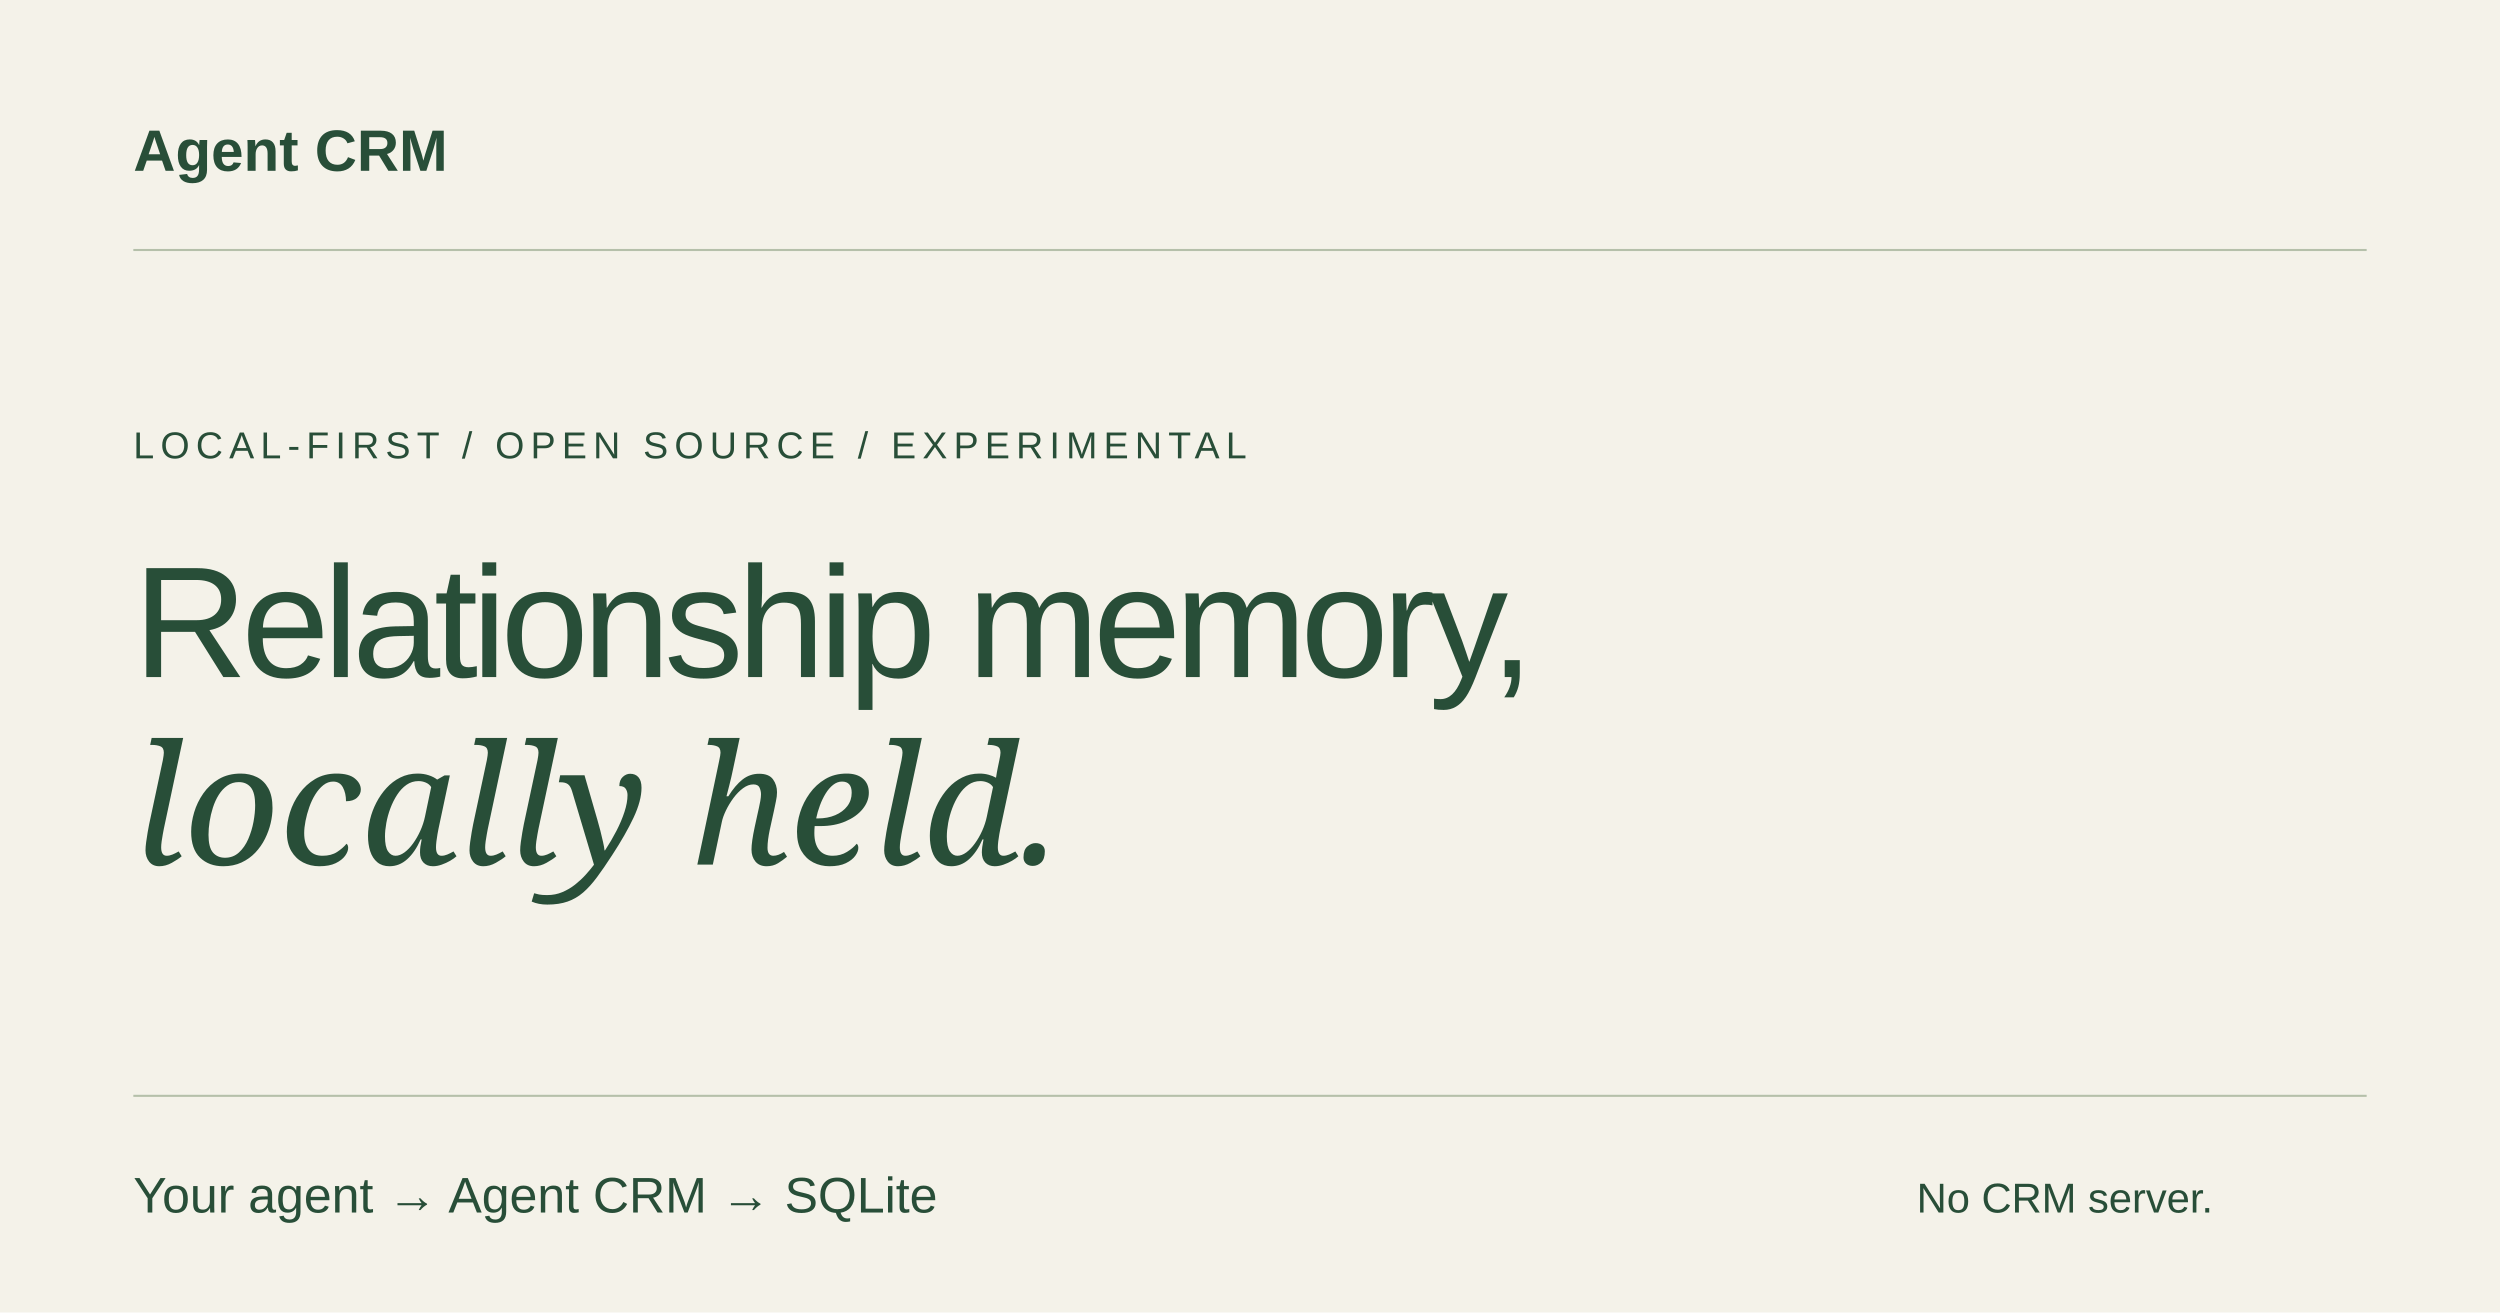
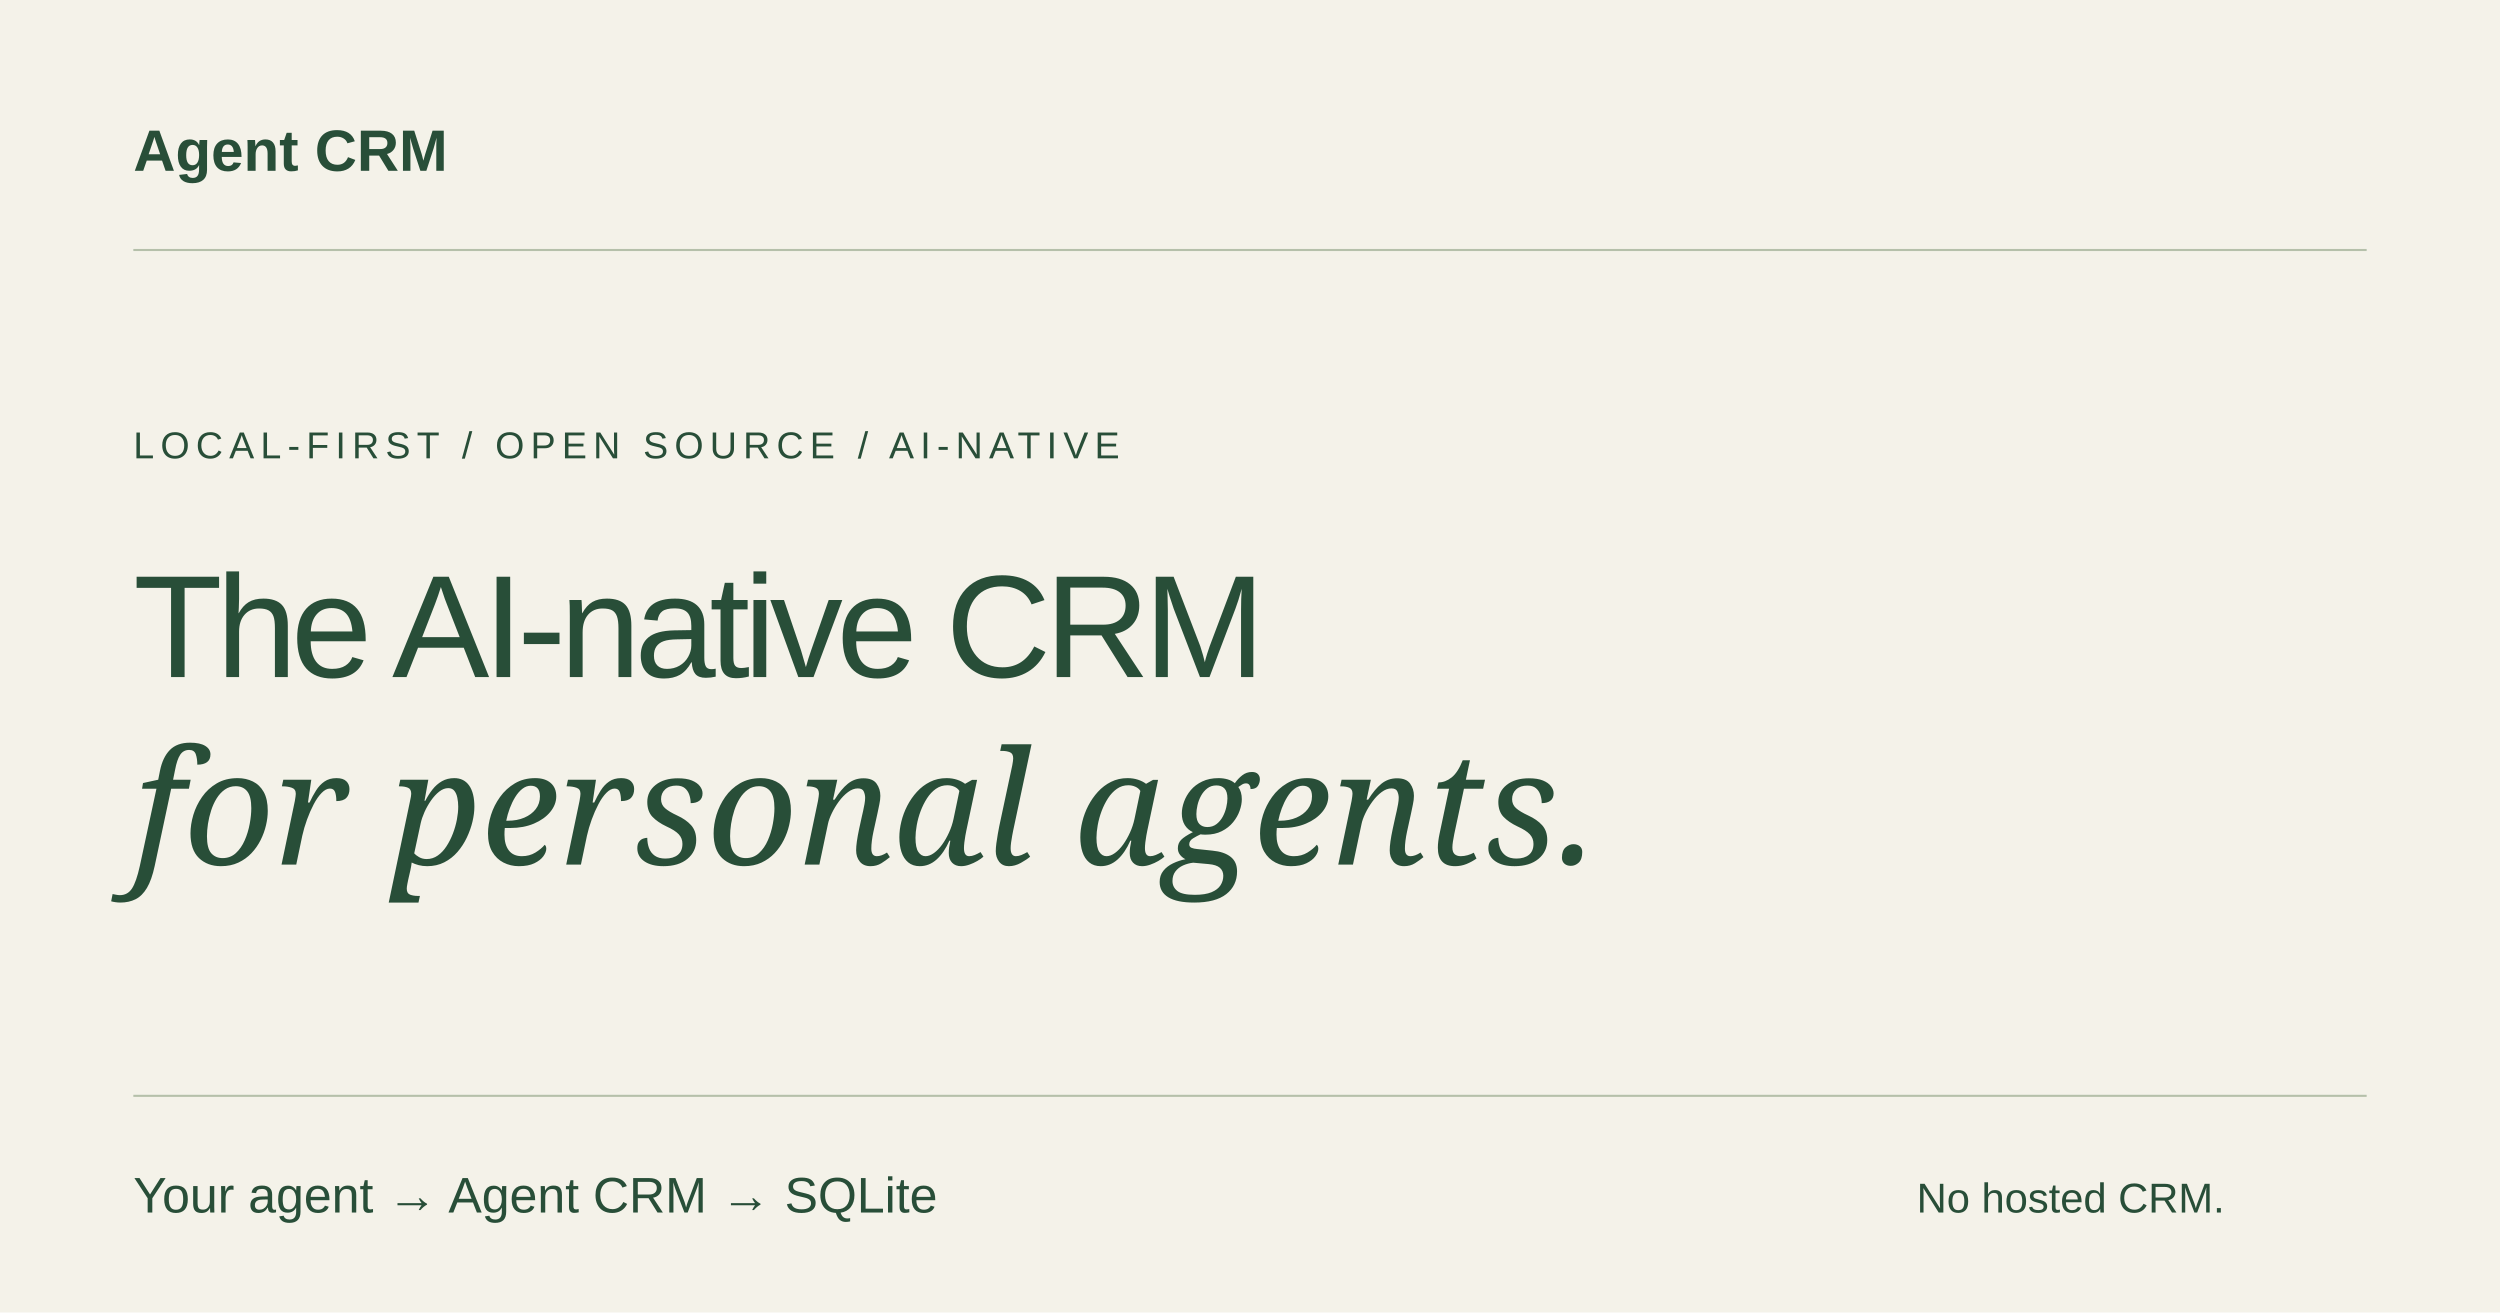
<svg xmlns="http://www.w3.org/2000/svg" width="1200" height="630" viewBox="0 0 1200 630">
  <rect width="1200" height="630" fill="#f4f2e9" />
  <path d="M64 120h1072M64 526h1072" stroke="#b5c0aa" />
  <g fill="#284e38" font-family="Arial,Helvetica,sans-serif">
    <text x="64" y="82" font-size="28" font-weight="bold">Agent CRM</text>
-     <text x="64" y="220" font-size="18" letter-spacing="3">LOCAL-FIRST / OPEN SOURCE / EXPERIMENTAL</text>
-     <text x="64" y="325" font-size="76" letter-spacing="-3">Relationship memory,</text>
-     <text x="64" y="415" font-family="Georgia,serif" font-style="italic" font-size="80">locally held.</text>
+     <text x="64" y="220" font-size="18" letter-spacing="3">LOCAL-FIRST / OPEN SOURCE / AI-NATIVE</text>
+     <text x="64" y="325" font-size="70" letter-spacing="-3">The AI-native CRM</text>
+     <text x="64" y="415" font-family="Georgia,serif" font-style="italic" font-size="76">for personal agents.</text>
    <text x="64" y="582" font-size="24">Your agent → Agent CRM → SQLite</text>
-     <text x="920" y="582" font-size="20">No CRM server.</text>
+     <text x="920" y="582" font-size="20">No hosted CRM.</text>
  </g>
</svg>
